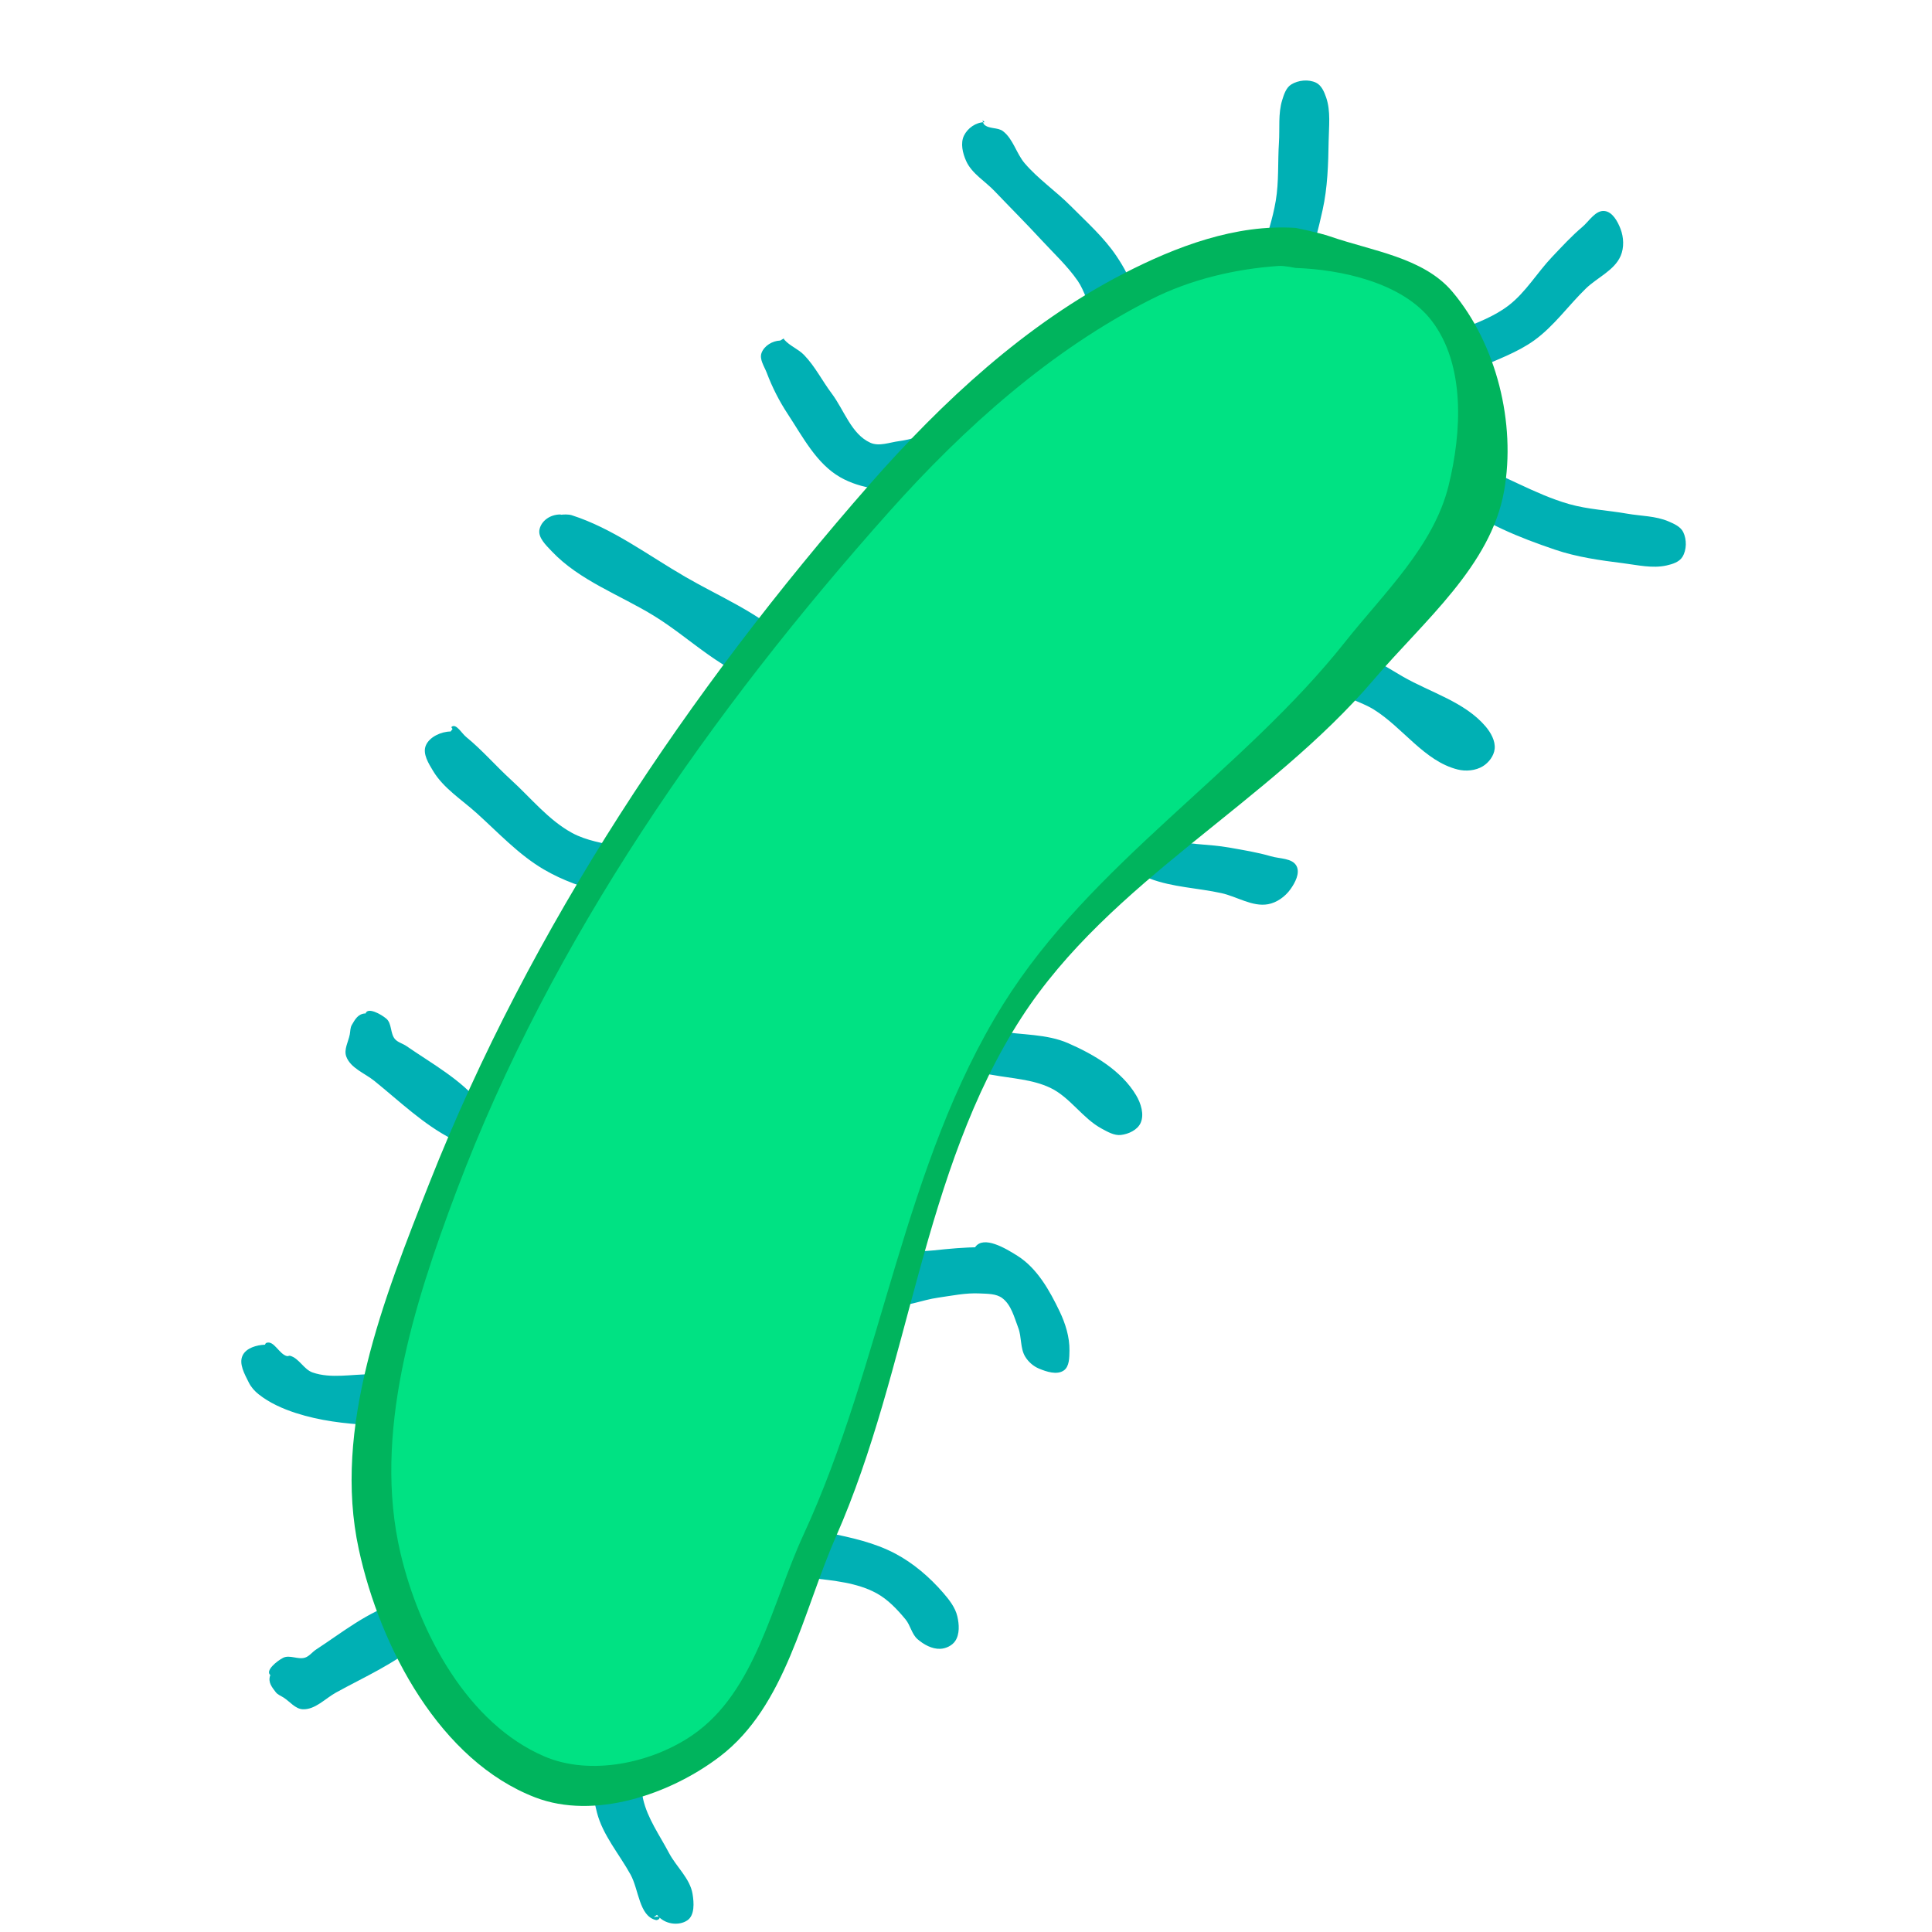
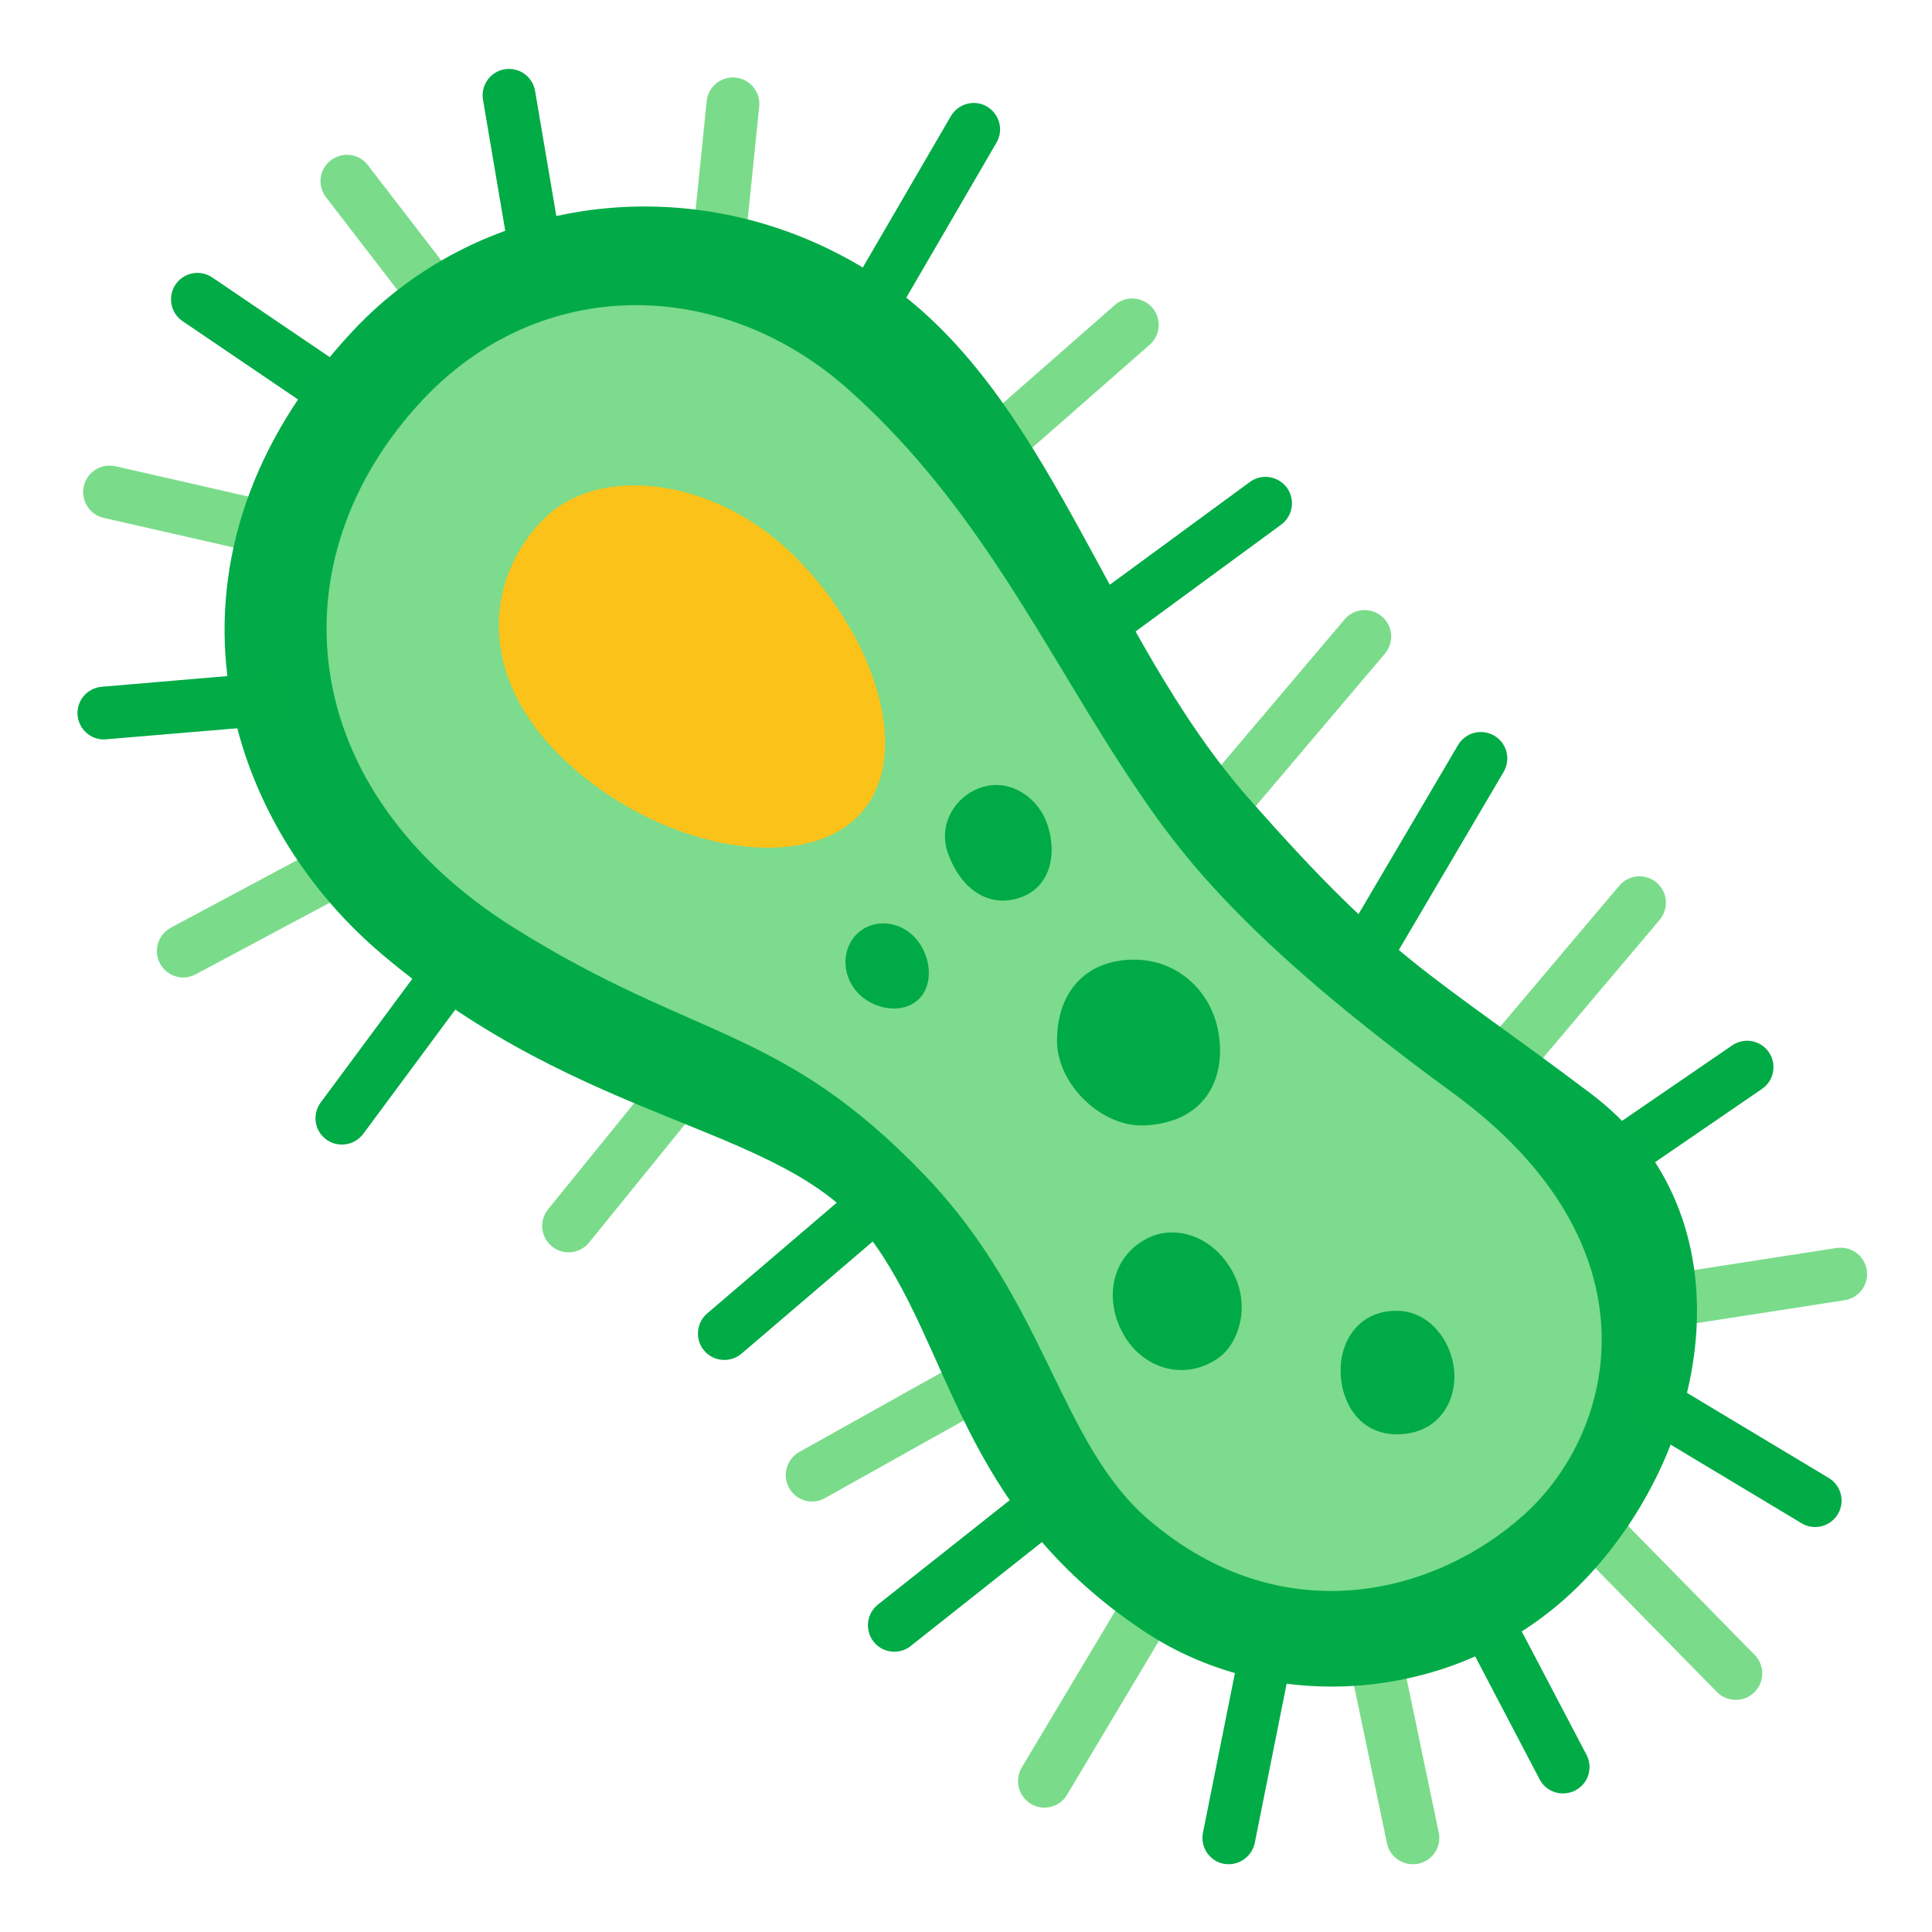
- <svg xmlns="http://www.w3.org/2000/svg" width="128" height="128">
-   <defs>
-     <linearGradient id="a">
-       <stop offset="0" />
-       <stop offset="1" stop-opacity="0" />
-     </linearGradient>
-   </defs>
-   <g stroke-width=".866">
-     <path style="line-height:normal;font-variant-ligatures:normal;font-variant-position:normal;font-variant-caps:normal;font-variant-numeric:normal;font-variant-alternates:normal;font-feature-settings:normal;text-indent:0;text-align:start;text-decoration-line:none;text-decoration-style:solid;text-decoration-color:#000;text-transform:none;text-orientation:mixed;shape-padding:0;isolation:auto;mix-blend-mode:normal" d="M43.528 126.862c.497.645 1.45.75 2.013.364.491-.335.44-1.164.342-1.751-.171-1.03-1.075-1.79-1.562-2.714-.615-1.168-1.423-2.282-1.714-3.57-.319-1.415.268-2.922.018-4.351-.077-.438-.146-.938-.46-1.253-.357-.36-.93-.65-1.423-.533-.606.144-1.043.79-1.266 1.372-.676 1.764-.4 3.839.076 5.667.392 1.506 1.474 2.741 2.225 4.105.554 1.007.562 2.75 1.681 3.01.094.022.263-.071.237-.164-.034-.124-.386-.025-.386-.025M17.9 111c-.162.467.133.797.367 1.108.129.172.35.248.53.365.414.268.771.75 1.264.77.823.034 1.486-.714 2.207-1.111 1.88-1.035 3.895-1.912 5.522-3.311.356-.306.858-.618.896-1.085.052-.626-.39-1.332-.943-1.628-.417-.223-.962-.048-1.415.088-1.984.596-3.656 1.962-5.392 3.094-.25.163-.438.436-.72.53-.462.155-1.029-.208-1.461.016-.422.217-1.208.857-.836 1.15.065.052.162-.189.162-.189M82.184 20.897c.058.719.772 1.441 1.454 1.44.676-.001 1.072-.861 1.436-1.43 1.335-2.089 2.011-4.565 2.55-6.984.332-1.496.378-3.046.402-4.578.015-.964.147-1.976-.165-2.888-.128-.375-.315-.809-.672-.98-.496-.238-1.18-.17-1.646.123-.337.212-.478.655-.595 1.035-.276.895-.153 1.866-.214 2.8-.085 1.29.004 2.6-.213 3.875-.404 2.38-1.514 4.596-2.013 6.959-.026.126-.014.26-.052.384a1.852 1.852 0 0 1-.142.286M93.295 23.316c-.325.55-.114 1.116.198 1.52.377.49 1.098.702 1.715.698.986-.005 1.832-.735 2.73-1.145 1.254-.574 2.588-1.032 3.708-1.838 1.31-.943 2.259-2.307 3.417-3.431.758-.737 1.896-1.2 2.312-2.173.235-.547.202-1.231-.012-1.787-.19-.492-.531-1.122-1.056-1.18-.602-.066-1.014.667-1.476 1.058-.718.607-1.354 1.304-2.002 1.985-.996 1.047-1.747 2.351-2.896 3.227-.93.71-2.056 1.13-3.14 1.57-.903.365-1.913.45-2.785.883-.263.13-.883.265-.718.507.039.057.173-.114.173-.114M17.564 89.089c-.556.019-1.249.214-1.488.709-.27.554.135 1.25.41 1.803.151.304.39.57.657.78.72.569 1.585.952 2.456 1.235 1.57.509 3.24.71 4.889.795 1.083.055 2.243.215 3.248-.192.458-.185.89-.53 1.123-.965.241-.451.431-1.075.187-1.525-.265-.488-.955-.611-1.497-.731-.964-.214-1.974.058-2.96.052-1.294-.009-2.657.304-3.879-.12-.586-.203-.896-.948-1.496-1.107-.063-.016-.13.038-.195.024-.53-.121-.863-1.064-1.373-.877-.126.046-.119.385-.119.385M50.223 100.318c-.75.009-1.518.624-1.644 1.315-.113.614.457 1.234.954 1.613 2.347 1.785 5.95.9 8.539 2.31.757.413 1.372 1.069 1.922 1.733.327.394.41.978.797 1.312.412.356.96.66 1.503.637.375-.015.789-.21.996-.523.3-.455.259-1.1.135-1.631-.138-.589-.54-1.097-.935-1.555-.898-1.036-1.972-1.963-3.184-2.603-2.742-1.448-6.106-1.33-8.922-2.625-.07-.032-.12-.149-.194-.126-.065.02-.078.189-.078.189M64.89 82.635c-.955-.003-2.023.098-3.03.206-1.238.133-2.597-.04-3.698.544-.503.267-1.041.703-1.155 1.261-.108.53.14 1.165.54 1.53.366.337.947.354 1.444.372 1.069.039 2.098-.425 3.157-.574.916-.13 1.839-.328 2.763-.28.506.026 1.083.005 1.49.308.599.447.796 1.277 1.063 1.976.232.61.119 1.345.457 1.902.207.343.536.634.905.789.51.214 1.2.443 1.653.128.374-.26.368-.859.376-1.315.014-.893-.267-1.795-.653-2.6-.664-1.385-1.484-2.85-2.78-3.673-.808-.513-2.249-1.369-2.808-.593-.023.032.06.103.06.103M62.994 68.05c-.814-.01-1.486.675-1.532 1.356-.04.593.643 1.065 1.164 1.352.915.503 2.072.264 3.098.453 1.298.24 2.674.294 3.865.862 1.309.625 2.13 2.02 3.408 2.706.391.211.826.466 1.268.415.504-.058 1.087-.329 1.3-.788.261-.565.024-1.31-.295-1.844-.967-1.622-2.768-2.69-4.499-3.447-1.425-.623-3.065-.538-4.6-.792-1.135-.188-2.508-1.26-3.406-.542-.075.06-.107.25-.018.288.119.05.259-.289.259-.289M70.942 51.66c-.638.032-.994.52-1.16 1.003-.2.584.02 1.302.362 1.816.548.82 1.623 1.124 2.46 1.648 1.17.731 2.286 1.593 3.576 2.084 1.508.574 3.169.615 4.745.962 1.033.228 2.046.922 3.087.734.586-.106 1.14-.51 1.485-.994.306-.43.645-1.062.404-1.532-.276-.538-1.116-.478-1.696-.65-.902-.264-1.835-.411-2.76-.577-1.422-.255-2.924-.164-4.288-.64-1.105-.387-2.075-1.095-3.04-1.758-.802-.552-1.428-1.348-2.27-1.838-.254-.147-.707-.591-.819-.32-.026.064.19.082.19.082M88.906 42.78c-.751.031-1.493.45-1.637 1.089-.142.632.532 1.22 1.002 1.666.753.717 1.867.925 2.75 1.474 1.931 1.202 3.342 3.417 5.548 3.971.547.138 1.197.079 1.677-.216.393-.242.73-.687.779-1.146.057-.536-.26-1.09-.61-1.5-1.384-1.618-3.628-2.232-5.474-3.292-1.264-.726-2.481-1.56-3.834-2.1-.115-.047-.3-.205-.359-.096-.04.076.192.172.192.172M96.677 30.25c-.721-.02-1.516.611-1.59 1.29-.072.671.74 1.159 1.266 1.582 1.931 1.554 4.32 2.496 6.666 3.293 1.45.494 2.987.708 4.506.898.957.12 1.949.362 2.89.15.386-.086.838-.225 1.047-.562.29-.467.297-1.154.056-1.649-.174-.358-.599-.546-.964-.704-.86-.372-1.838-.355-2.76-.517-1.274-.225-2.585-.279-3.83-.633-2.322-.66-4.403-2.004-6.698-2.757-.122-.04-.257-.042-.376-.093-.097-.042-.269-.172-.269-.172M65.235 8.095c-.582-.001-1.129.4-1.368.888-.247.505-.088 1.168.142 1.682.374.836 1.256 1.335 1.888 2 1.03 1.081 2.088 2.135 3.1 3.233.82.89 1.721 1.719 2.409 2.714.465.674.623 1.54 1.14 2.174.315.387.659.921 1.157.95.569.032 1.165-.428 1.437-.93.22-.408.094-.939-.01-1.391-.201-.884-.66-1.704-1.165-2.456-.834-1.24-1.972-2.248-3.024-3.308-.978-.985-2.15-1.779-3.052-2.833-.556-.65-.759-1.602-1.435-2.125-.35-.27-.934-.132-1.249-.441-.073-.072-.107-.289-.107-.289M51.695 22.562c-.53.017-1.059.35-1.237.81-.166.43.182.906.345 1.336.36.952.827 1.872 1.388 2.723.998 1.516 1.902 3.288 3.478 4.188 1.384.79 3.137.96 4.718.764.85-.105 1.658-.524 2.359-1.016.338-.237.746-.503.846-.903.139-.551.014-1.304-.438-1.646-.438-.332-1.1-.034-1.647.024-.653.069-1.281.3-1.933.383-.633.08-1.33.371-1.911.108-1.26-.569-1.73-2.156-2.559-3.262-.629-.837-1.104-1.799-1.832-2.552-.38-.394-.937-.594-1.3-1.004a.508.508 0 0 1-.051-.088M37.125 34.085c-.694 0-1.256.431-1.38.982-.123.543.429 1.054.811 1.459 1.842 1.947 4.518 2.885 6.8 4.292 2.445 1.509 4.584 3.797 7.382 4.449.505.117 1.09.108 1.549-.132.455-.237.966-.672.983-1.185.023-.65-.665-1.14-1.141-1.584-1.928-1.795-4.446-2.828-6.725-4.148-2.47-1.43-4.807-3.211-7.524-4.083-.126-.04-.262-.045-.395-.05-.104-.003-.311.017-.311.017M29.853 48.464c-.61.002-1.409.352-1.645.937-.22.544.19 1.187.493 1.689.688 1.138 1.881 1.882 2.87 2.773 1.438 1.295 2.778 2.752 4.447 3.733 1.265.744 2.684 1.242 4.115 1.57.95.22 1.962.469 2.915.258.507-.112 1.097-.325 1.348-.779.222-.399.156-.959-.046-1.368-.194-.392-.615-.654-1.014-.832-.71-.316-1.544-.182-2.302-.349-1.062-.234-2.178-.392-3.133-.913-1.563-.853-2.716-2.306-4.032-3.506-1.017-.927-1.92-1.982-2.986-2.852-.304-.247-.669-.922-.966-.668-.038.033.066.137.066.137M24.198 67.143c-.494.026-.688.425-.887.759-.11.184-.097.418-.137.629-.092.485-.403.998-.235 1.461.281.775 1.224 1.105 1.865 1.622 1.67 1.348 3.244 2.881 5.155 3.857.418.214.896.56 1.344.419.598-.189 1.085-.866 1.15-1.49.048-.47-.321-.908-.618-1.275-1.303-1.612-3.2-2.642-4.906-3.82-.245-.17-.569-.24-.764-.465-.317-.37-.196-1.031-.566-1.347-.361-.308-1.251-.794-1.382-.338-.023.08.237.079.237.079" color="#000" font-weight="400" font-family="sans-serif" white-space="normal" overflow="visible" fill="#00b0b4" stroke-width="2.598" stroke-linecap="round" stroke-linejoin="round" />
-     <path d="M95.723 20.617c-8.088-10.393-28.606 2.386-37.656 11.953-20.158 21.31-48.965 73.84-21.93 85.223 18.372 7.736 20.587-34.142 31.011-51.134 9.446-15.396 39.67-31.788 28.575-46.042z" fill="#00e283" stroke-width="2.165" />
-     <path style="line-height:normal;font-variant-ligatures:normal;font-variant-position:normal;font-variant-caps:normal;font-variant-numeric:normal;font-variant-alternates:normal;font-feature-settings:normal;text-indent:0;text-align:start;text-decoration-line:none;text-decoration-style:solid;text-decoration-color:#000;text-transform:none;text-orientation:mixed;shape-padding:0;isolation:auto;mix-blend-mode:normal" d="M74.428 18.134c-6.466 3.335-11.996 8.47-16.794 13.938C45.597 45.79 35.15 61.418 28.444 78.39c-3.026 7.658-6.421 16.21-4.673 24.256 1.427 6.57 5.414 14.024 11.689 16.437 3.899 1.5 8.914-.179 12.235-2.712 4.37-3.334 5.484-9.553 7.698-14.585 4.902-11.14 5.674-24.166 12.29-34.381 5.863-9.05 16.357-14.183 23.347-22.394 3.28-3.853 7.742-7.509 8.622-12.49.792-4.474-.5-9.718-3.427-13.192-1.911-2.269-5.305-2.696-8.108-3.666-.738-.256-2.276-.563-2.276-.563-3.965-.263-7.915 1.228-11.413 3.033zm20.44 3.137c2.213 2.908 1.98 7.358 1.105 10.905-.993 4.022-4.288 7.117-6.863 10.363-6.834 8.612-16.816 14.66-22.64 23.984-6.627 10.61-7.98 23.766-13.222 35.125-2.12 4.595-3.18 10.41-7.343 13.29-2.727 1.885-6.796 2.735-9.843 1.427-5.053-2.17-8.27-8.113-9.529-13.466-1.855-7.883.861-16.431 3.717-24.01 6.275-16.646 16.835-31.734 28.678-45.008 4.95-5.548 10.695-10.687 17.328-14.046 2.602-1.317 5.553-2.017 8.461-2.216.374-.026 1.116.134 1.116.134 2.954.099 7.08.945 9.036 3.518z" color="#000" font-weight="400" font-family="sans-serif" white-space="normal" overflow="visible" fill="#00b45d" stroke-width="2.165" />
+ <svg xmlns="http://www.w3.org/2000/svg" version="1.1" id="Layer_2" x="0px" y="0px" viewBox="0 0 128 128" style="enable-background:new 0 0 128 128;" xml:space="preserve">
+   <g>
+     <path style="fill:#7ADC8A;" d="M65.82,31.35c-0.49,0-0.97-0.2-1.32-0.6c-0.64-0.73-0.57-1.83,0.16-2.47l9.2-8.07   c0.73-0.64,1.83-0.56,2.47,0.16c0.64,0.73,0.57,1.83-0.16,2.47l-9.2,8.07C66.65,31.2,66.23,31.35,65.82,31.35z" />
+   </g>
+   <g>
+     <path style="fill:#7ADC8A;" d="M47.62,17.83c-0.06,0-0.12,0-0.18-0.01c-0.96-0.1-1.66-0.96-1.56-1.92l0.94-9.2   c0.1-0.96,0.95-1.66,1.92-1.56c0.96,0.1,1.66,0.96,1.56,1.92l-0.94,9.2C49.27,17.16,48.5,17.83,47.62,17.83z" />
+   </g>
+   <g>
+     <path style="fill:#7ADC8A;" d="M29.93,22.76c-0.52,0-1.04-0.23-1.39-0.68l-6.94-9.01c-0.59-0.77-0.45-1.86,0.32-2.45   s1.86-0.45,2.45,0.32l6.94,9.01c0.59,0.77,0.45,1.86-0.32,2.45C30.67,22.64,30.3,22.76,29.93,22.76z" />
+   </g>
+   <g>
+     <path style="fill:#7ADC8A;" d="M17.96,36.79c-0.13,0-0.26-0.01-0.39-0.04l-10.7-2.44c-0.94-0.21-1.53-1.15-1.32-2.1   c0.22-0.94,1.15-1.53,2.1-1.32l10.7,2.44c0.94,0.21,1.53,1.15,1.32,2.1C19.48,36.24,18.76,36.79,17.96,36.79z" />
+   </g>
+   <g>
+     <path style="fill:#7ADC8A;" d="M12.14,64.76c-0.62,0-1.23-0.34-1.54-0.93c-0.46-0.85-0.13-1.91,0.72-2.37l10.89-5.82   c0.85-0.46,1.91-0.13,2.37,0.72c0.46,0.85,0.13,1.91-0.72,2.37l-10.89,5.82C12.7,64.69,12.42,64.76,12.14,64.76z" />
+   </g>
+   <g>
+     <path style="fill:#7ADC8A;" d="M37.67,82.97c-0.39,0-0.78-0.13-1.1-0.39c-0.75-0.61-0.87-1.71-0.26-2.46l8.07-9.95   c0.61-0.75,1.71-0.86,2.46-0.26c0.75,0.61,0.87,1.71,0.26,2.46l-8.07,9.95C38.68,82.75,38.18,82.97,37.67,82.97z" />
+   </g>
+   <g>
+     <path style="fill:#7ADC8A;" d="M53.81,99.48c-0.61,0-1.21-0.32-1.53-0.9c-0.47-0.84-0.17-1.91,0.67-2.38l11.07-6.19   c0.84-0.47,1.91-0.17,2.38,0.67c0.47,0.84,0.17,1.91-0.67,2.38l-11.07,6.19C54.39,99.41,54.1,99.48,53.81,99.48z" />
+   </g>
+   <g>
+     <path style="fill:#7ADC8A;" d="M69.2,119.76c-0.3,0-0.61-0.08-0.9-0.25c-0.83-0.5-1.1-1.57-0.61-2.4l7.51-12.58   c0.5-0.83,1.57-1.1,2.4-0.61c0.83,0.5,1.1,1.57,0.61,2.4l-7.51,12.58C70.38,119.45,69.8,119.76,69.2,119.76z" />
+   </g>
+   <g>
+     <path style="fill:#7ADC8A;" d="M93.6,123.51c-0.81,0-1.54-0.57-1.71-1.39l-2.82-13.51c-0.2-0.95,0.41-1.87,1.36-2.07   c0.94-0.2,1.87,0.41,2.07,1.36l2.82,13.51c0.2,0.95-0.41,1.87-1.36,2.07C93.84,123.5,93.72,123.51,93.6,123.51z" />
+   </g>
+   <g>
+     <path style="fill:#7ADC8A;" d="M115,112.62c-0.45,0-0.91-0.17-1.25-0.52l-9.39-9.57c-0.68-0.69-0.67-1.8,0.02-2.48   s1.8-0.67,2.48,0.02l9.39,9.57c0.68,0.69,0.67,1.8-0.02,2.48C115.89,112.46,115.45,112.62,115,112.62z" />
+   </g>
+   <g>
+     <path style="fill:#7ADC8A;" d="M111.06,87.85c-0.85,0-1.59-0.62-1.73-1.48c-0.15-0.96,0.51-1.85,1.46-2l10.89-1.69   c0.96-0.14,1.85,0.51,2,1.46c0.15,0.96-0.51,1.85-1.46,2l-10.89,1.69C111.24,87.84,111.15,87.85,111.06,87.85z" />
+   </g>
+   <g>
+     <path style="fill:#7ADC8A;" d="M99.42,72.45c-0.4,0-0.8-0.14-1.13-0.41c-0.74-0.62-0.83-1.73-0.21-2.47l9.2-10.89   c0.62-0.74,1.73-0.83,2.47-0.21c0.74,0.62,0.83,1.73,0.21,2.47l-9.2,10.89C100.41,72.24,99.92,72.45,99.42,72.45z" />
+   </g>
+   <g>
+     <path style="fill:#7ADC8A;" d="M81.03,55c-0.4,0-0.8-0.14-1.13-0.42c-0.74-0.62-0.83-1.73-0.2-2.47l9.38-11.07   c0.62-0.74,1.73-0.83,2.47-0.2c0.74,0.62,0.83,1.73,0.2,2.47l-9.38,11.07C82.02,54.79,81.52,55,81.03,55z" />
+   </g>
+   <g>
+     <path style="fill:#01AB46;" d="M57.19,22.9c-0.3,0-0.6-0.08-0.88-0.24c-0.84-0.49-1.12-1.56-0.63-2.39L63,7.69   c0.49-0.83,1.56-1.12,2.39-0.63c0.83,0.49,1.12,1.56,0.63,2.39L58.7,22.03C58.38,22.59,57.79,22.9,57.19,22.9z" />
+   </g>
+   <g>
+     <path style="fill:#01AB46;" d="M72.58,43.36c-0.54,0-1.07-0.25-1.41-0.72c-0.57-0.78-0.4-1.87,0.38-2.45l11.26-8.26   c0.78-0.57,1.87-0.4,2.45,0.38c0.57,0.78,0.4,1.87-0.38,2.45l-11.26,8.26C73.3,43.25,72.94,43.36,72.58,43.36z" />
+   </g>
+   <g>
+     <path style="fill:#01AB46;" d="M90.6,64.76c-0.3,0-0.61-0.08-0.89-0.24c-0.83-0.49-1.11-1.56-0.62-2.4l7.51-12.76   c0.49-0.83,1.56-1.11,2.4-0.62c0.83,0.49,1.11,1.56,0.62,2.4L92.11,63.9C91.78,64.45,91.2,64.76,90.6,64.76z" />
+   </g>
+   <g>
+     <path style="fill:#01AB46;" d="M105.62,79.4c-0.56,0-1.11-0.27-1.45-0.76c-0.55-0.8-0.34-1.89,0.45-2.43l10.14-6.95   c0.8-0.55,1.89-0.34,2.43,0.45c0.55,0.8,0.34,1.89-0.45,2.43l-10.14,6.95C106.3,79.3,105.96,79.4,105.62,79.4z" />
+   </g>
+   <g>
+     <path style="fill:#01AB46;" d="M103.55,118.82c-0.63,0-1.24-0.34-1.55-0.94L96,106.43c-0.45-0.86-0.12-1.91,0.74-2.36   c0.86-0.45,1.91-0.12,2.36,0.74l6.01,11.45c0.45,0.86,0.12,1.91-0.74,2.36C104.11,118.75,103.83,118.82,103.55,118.82z" />
+   </g>
+   <g>
+     <path style="fill:#01AB46;" d="M81.41,123.51c-0.11,0-0.23-0.01-0.34-0.03c-0.95-0.19-1.56-1.11-1.37-2.06l2.63-13.14   c0.19-0.95,1.12-1.57,2.06-1.37c0.95,0.19,1.56,1.11,1.37,2.06l-2.63,13.14C82.95,122.93,82.22,123.51,81.41,123.51z" />
+   </g>
+   <g>
+     <path style="fill:#01AB46;" d="M59.25,109.43c-0.52,0-1.03-0.23-1.37-0.66c-0.6-0.76-0.47-1.86,0.28-2.46l9.95-7.88   c0.76-0.6,1.86-0.47,2.46,0.28c0.6,0.76,0.47,1.86-0.28,2.46l-9.95,7.88C60.02,109.31,59.64,109.43,59.25,109.43z" />
+   </g>
+   <g>
+     <path style="fill:#01AB46;" d="M47.99,90.1c-0.49,0-0.99-0.21-1.33-0.61c-0.63-0.73-0.54-1.84,0.19-2.47l10.32-8.82   c0.73-0.63,1.84-0.54,2.47,0.19c0.63,0.73,0.54,1.84-0.19,2.47l-10.32,8.82C48.8,89.96,48.39,90.1,47.99,90.1z" />
+   </g>
+   <g>
+     <path style="fill:#01AB46;" d="M22.65,75.83c-0.36,0-0.73-0.11-1.04-0.34c-0.78-0.58-0.94-1.67-0.36-2.45l7.51-10.14   c0.57-0.78,1.67-0.94,2.45-0.36c0.78,0.58,0.94,1.67,0.36,2.45l-7.51,10.14C23.71,75.59,23.19,75.83,22.65,75.83z" />
+   </g>
+   <g>
+     <path style="fill:#01AB46;" d="M24.15,29.09c-0.34,0-0.68-0.1-0.98-0.3L12.1,21.28c-0.8-0.54-1.01-1.63-0.47-2.43   c0.54-0.8,1.63-1.01,2.43-0.47l11.07,7.51c0.8,0.54,1.01,1.63,0.47,2.43C25.26,28.82,24.71,29.09,24.15,29.09z" />
+   </g>
+   <g>
+     <path style="fill:#01AB46;" d="M35.6,19.15c-0.84,0-1.58-0.6-1.72-1.46L32,6.61c-0.16-0.95,0.48-1.86,1.43-2.02   c0.96-0.16,1.86,0.48,2.02,1.43l1.88,11.07c0.16,0.95-0.48,1.86-1.43,2.02C35.8,19.14,35.7,19.15,35.6,19.15z" />
+   </g>
+   <path style="fill:#02AB47;" d="M23.4,21.9c-13.89,14.83-9.01,32.07,1.88,41.3c13.51,11.45,26.56,11.26,32.19,18.58  s5.91,18.02,18.3,26.28c8.68,5.79,21.51,4.88,29.47-3.66c8.13-8.72,10.89-23.86,0.14-31.96c-10.84-8.17-13.09-8.68-22.67-19.57  S69.58,25.84,58.13,18.33S32.03,12.69,23.4,21.9z" />
+   <path style="fill:#7CDB8D;" d="M27.91,26.59c-9.76,10.51-8.46,25.75,6.19,34.91c12.01,7.51,17.68,6.44,27.22,16.42  c8.07,8.45,8.86,17.72,14.83,22.81c8.82,7.51,18.97,4.93,24.87-0.42c6.05-5.49,9.1-17.79-4.79-27.92S78.12,56.45,75.21,52.12  c-5.82-8.63-10.14-18.4-18.96-26.28C47.82,18.31,35.77,18.13,27.91,26.59z" />
+   <path style="fill:#00AA46;" d="M81.59,84.13c1.35,2.33,0.47,4.88-0.84,5.82c-2.15,1.54-4.94,0.83-6.29-1.5  c-1.35-2.33-0.84-5.15,1.5-6.38C77.74,81.12,80.24,81.79,81.59,84.13z" />
+   <path style="fill:#00AA46;" d="M96.33,90.69c0.23,2.17-1.03,4.13-3.38,4.32c-2.81,0.23-4.13-2.05-4.13-4.22s1.41-4.04,3.85-3.94  C94.79,86.93,96.14,88.91,96.33,90.69z" />
+   <path style="fill:#00AA46;" d="M80.75,68.55c0.47,3.19-1.13,5.82-4.88,6.01c-2.93,0.15-5.86-2.78-5.84-5.63  c0.02-3.47,2.16-5.35,5.09-5.35C78.05,63.57,80.33,65.72,80.75,68.55z" />
+   <path style="fill:#FBC219;" d="M52.17,36.4c5.76,5.34,8.7,14.03,4.46,17.88c-4.04,3.66-13.14,1.78-19.15-3.85  c-6.2-5.81-5.12-12.35-1.49-16.01C39.64,30.72,47.08,31.68,52.17,36.4z" />
+   <path style="fill:#00AA46;" d="M69.42,54.71c0.63,1.98,0.1,3.97-1.63,4.68c-2.06,0.84-4.04-0.28-4.97-2.82  c-0.72-1.94,0.47-3.86,2.25-4.42C66.84,51.59,68.79,52.74,69.42,54.71z" />
+   <path style="fill:#00AA46;" d="M60.85,62.4c0.93,1.27,0.97,3.13-0.2,3.98c-1.17,0.86-3.12,0.39-4.05-0.88s-0.73-3,0.44-3.85  C58.22,60.79,59.93,61.13,60.85,62.4z" />
+   <g>
+     <path style="fill:#01AB46;" d="M6.88,48.99c-0.9,0-1.66-0.69-1.74-1.6c-0.08-0.96,0.63-1.81,1.6-1.89l11.07-0.94   c0.96-0.09,1.81,0.63,1.89,1.6c0.08,0.96-0.63,1.81-1.6,1.89L7.03,48.98C6.98,48.99,6.93,48.99,6.88,48.99z" />
+   </g>
+   <g>
+     <path style="fill:#01AB46;" d="M120.26,101.17c-0.31,0-0.62-0.08-0.9-0.25l-11.26-6.76c-0.83-0.5-1.1-1.57-0.6-2.4   c0.5-0.83,1.57-1.1,2.4-0.6l11.26,6.76c0.83,0.5,1.1,1.57,0.6,2.4C121.43,100.87,120.85,101.17,120.26,101.17z" />
  </g>
</svg>
